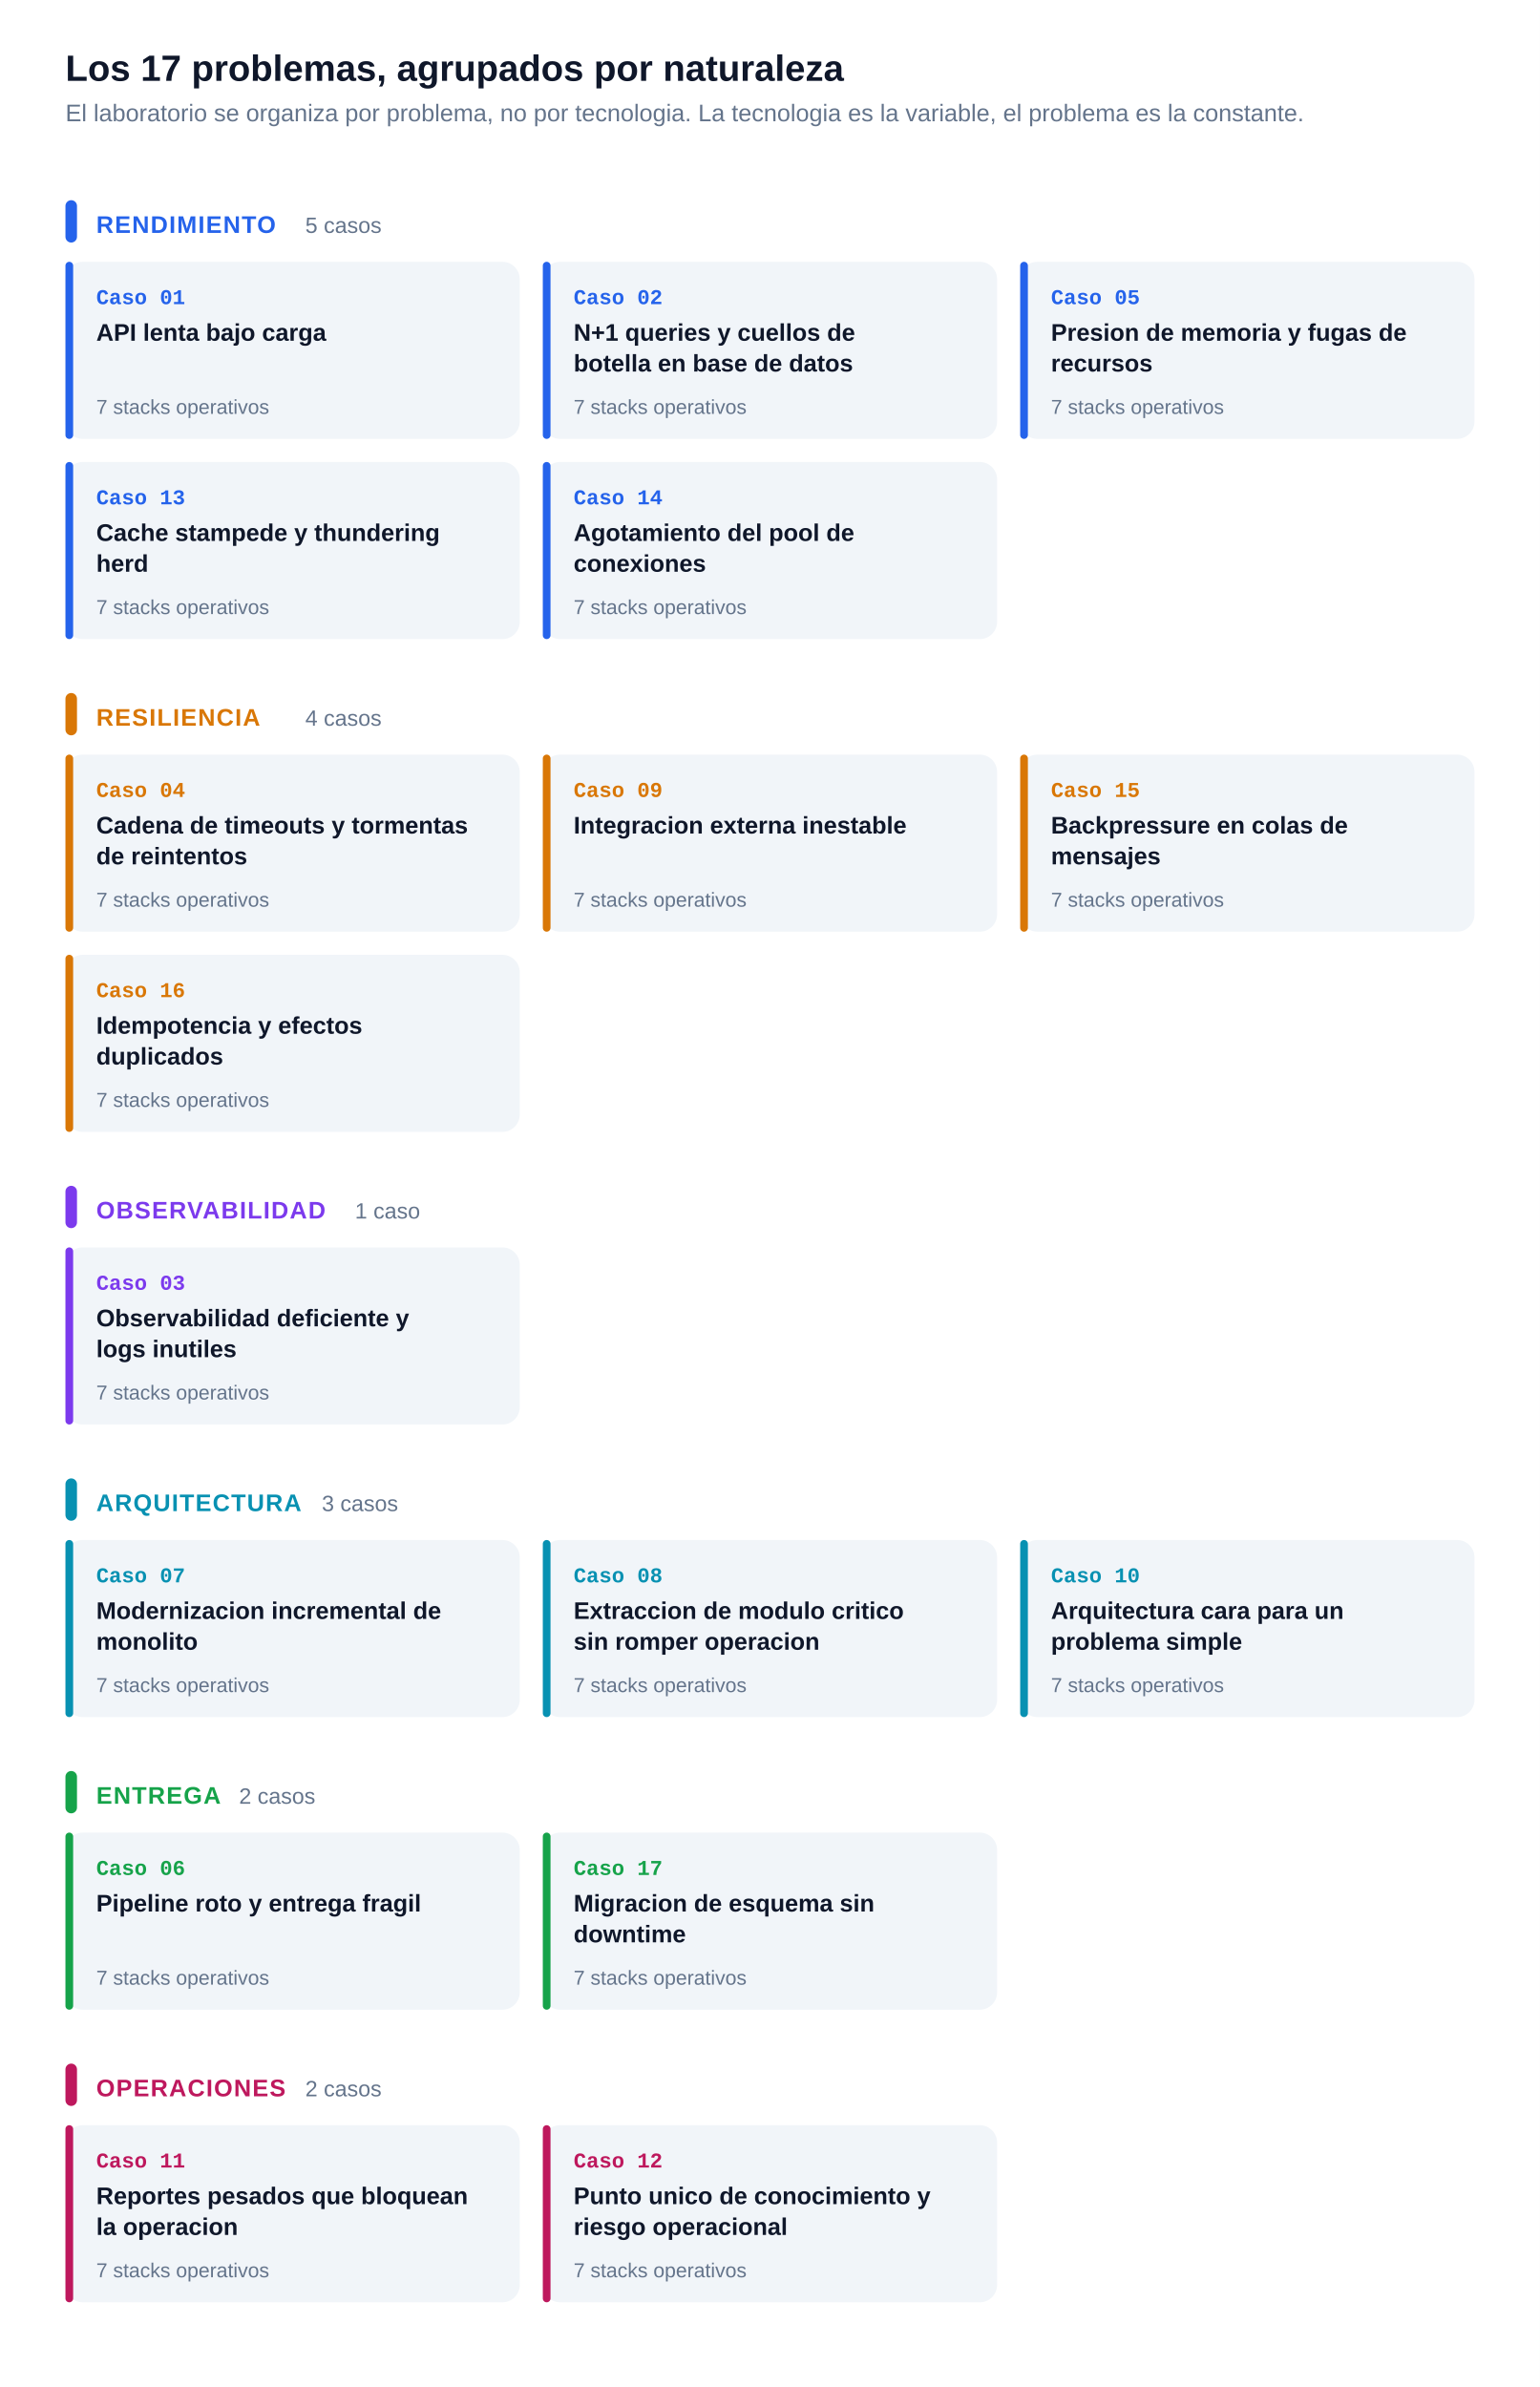
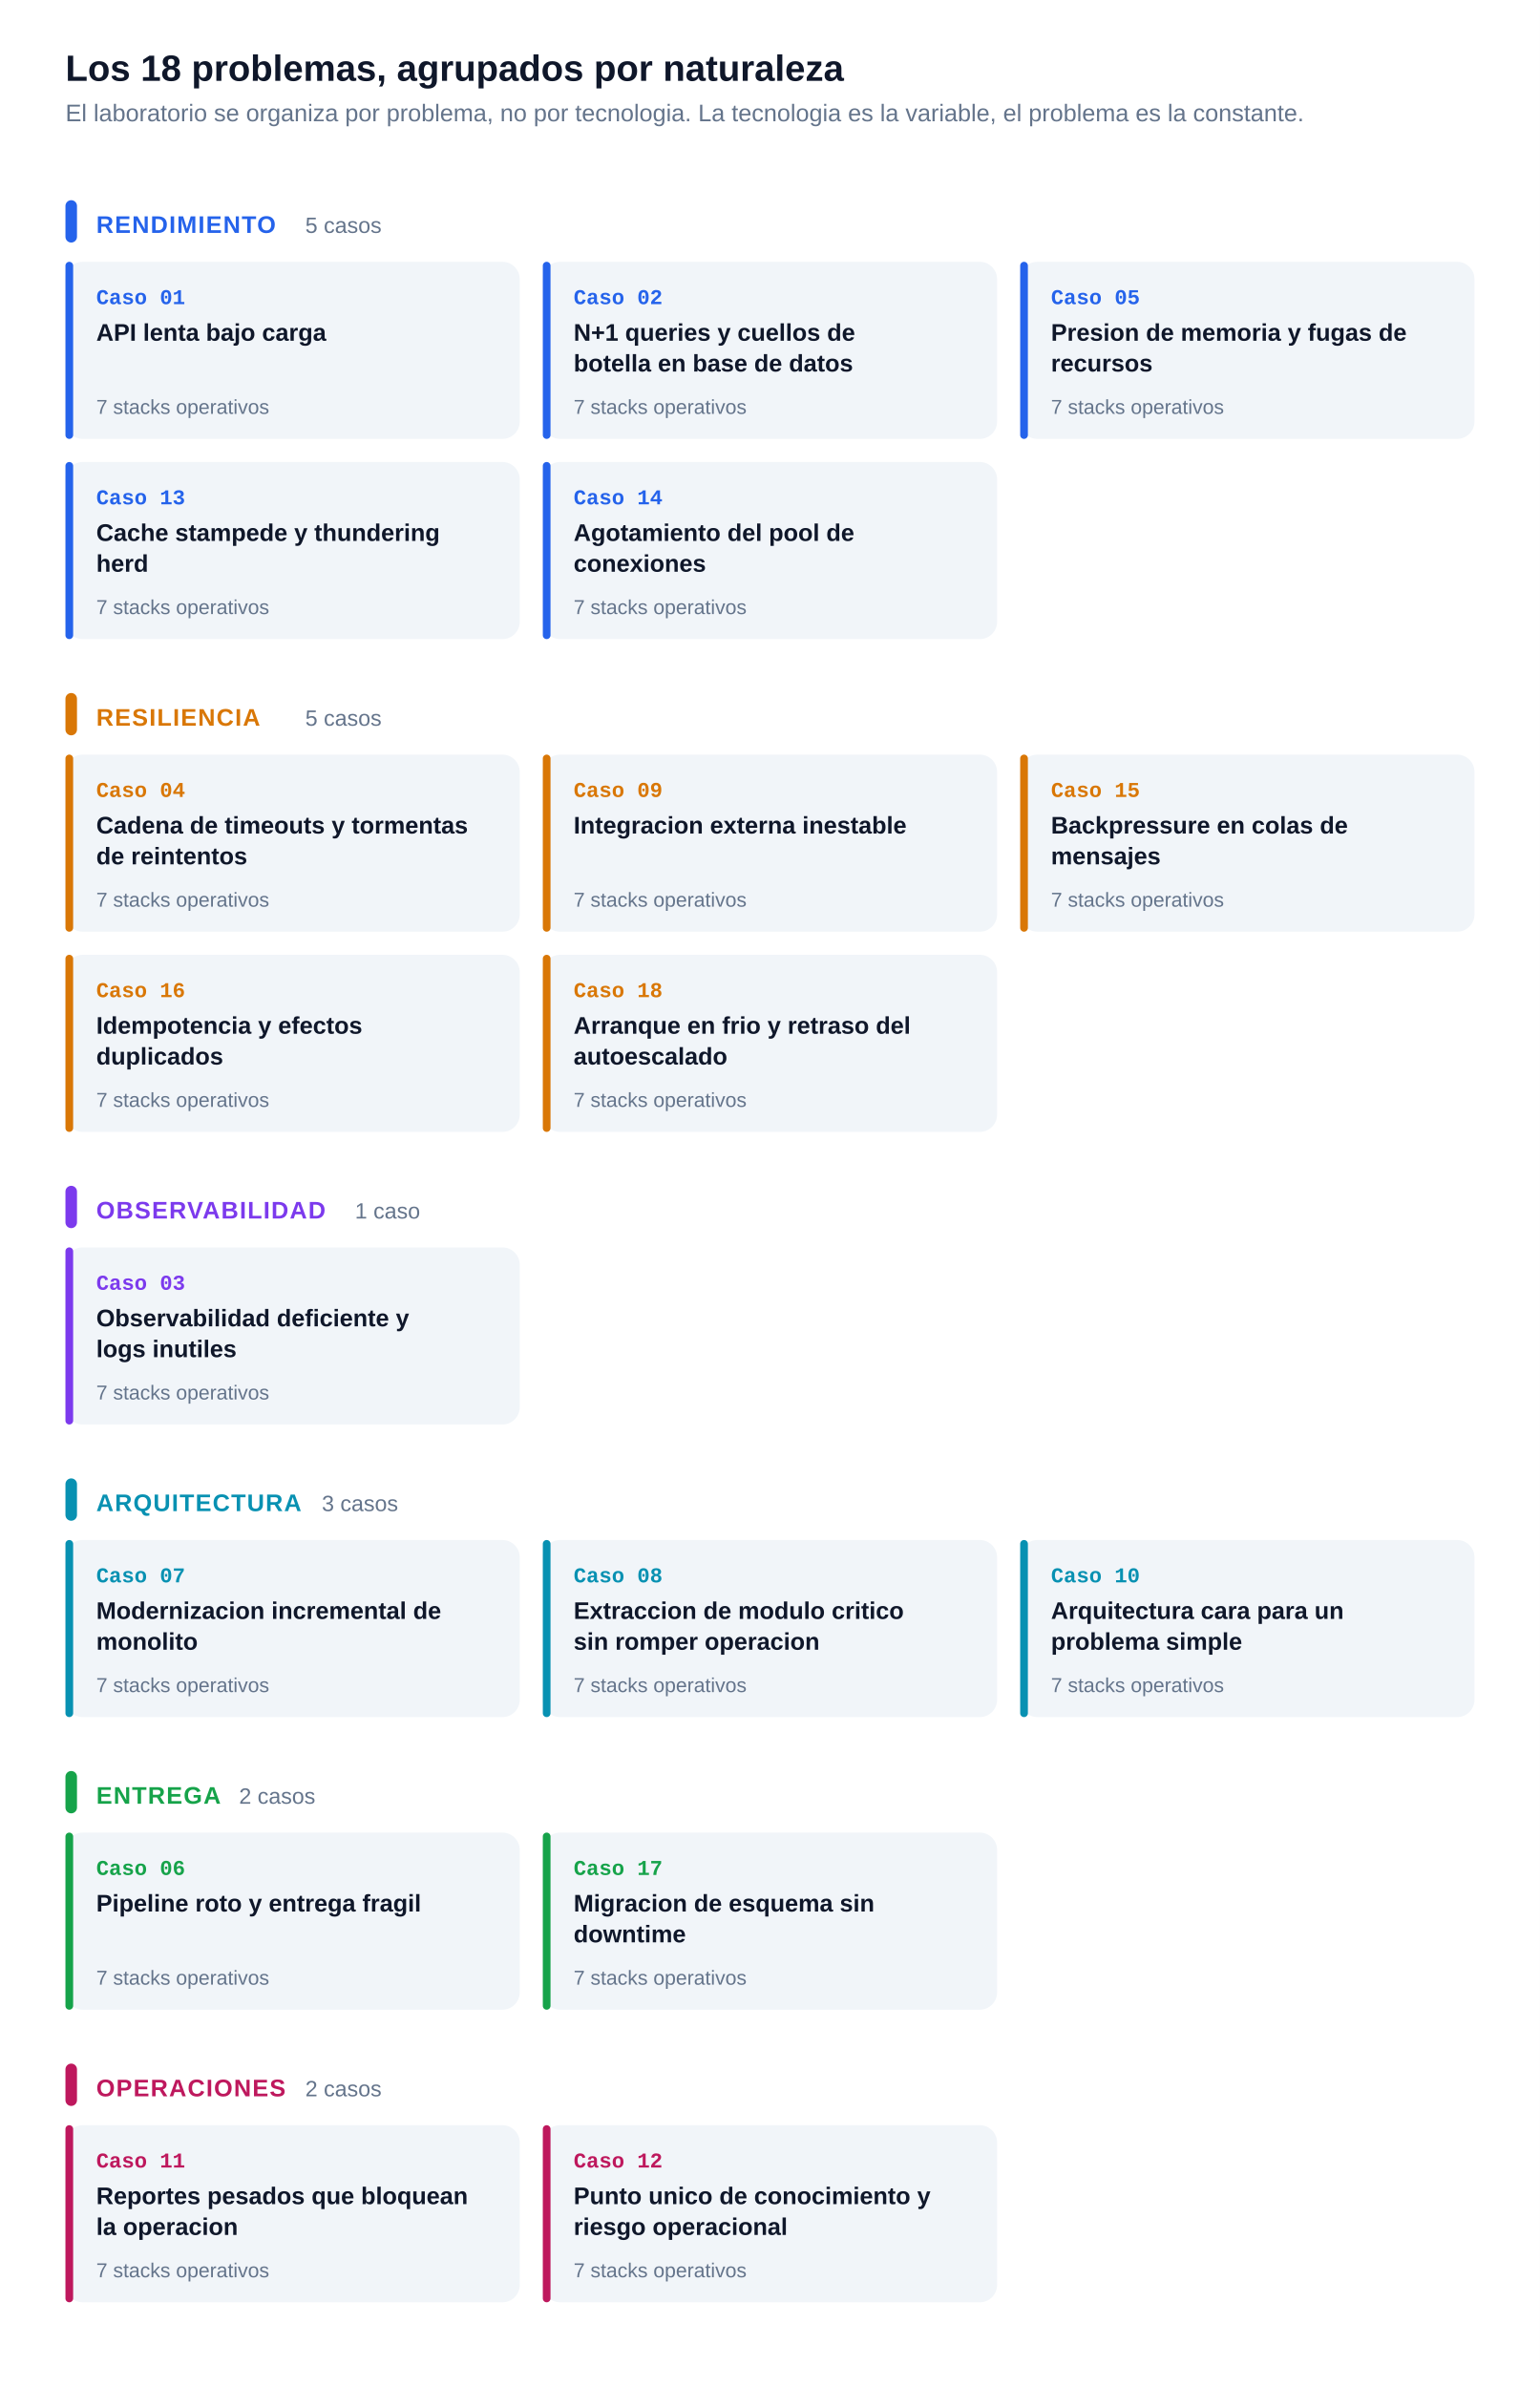
<svg xmlns="http://www.w3.org/2000/svg" viewBox="0 0 800 1240" width="800" height="1240" role="img" aria-label="Mapa de los 12 casos por categoria">
  <defs>
    <marker id="arrowhead" markerWidth="9" markerHeight="7" refX="8" refY="3.5" orient="auto">
      <polygon points="0 0, 9 3.5, 0 7" fill="#2563eb" />
    </marker>
  </defs>
  <rect x="0" y="0" width="800" height="1240" rx="0" ry="0" fill="#ffffff" stroke="none" stroke-width="1" />
-   <text x="34" y="42" font-family="Segoe UI, Helvetica Neue, Arial, sans-serif" font-size="19" fill="#0f172a" text-anchor="start" font-weight="600">Los 17 problemas, agrupados por naturaleza</text>
+   <text x="34" y="42" font-family="Segoe UI, Helvetica Neue, Arial, sans-serif" font-size="19" fill="#0f172a" text-anchor="start" font-weight="600">Los 18 problemas, agrupados por naturaleza</text>
  <text x="34" y="63" font-family="Segoe UI, Helvetica Neue, Arial, sans-serif" font-size="12.5" fill="#64748b" text-anchor="start" font-weight="400">El laboratorio se organiza por problema, no por tecnologia. La tecnologia es la variable, el problema es la constante.</text>
  <rect x="34" y="104" width="6" height="22" rx="3" ry="3" fill="#2563eb" stroke="none" stroke-width="1" />
  <text x="50" y="121" font-family="Segoe UI, Helvetica Neue, Arial, sans-serif" font-size="12.5" fill="#2563eb" text-anchor="start" font-weight="700" letter-spacing="0.6">RENDIMIENTO</text>
  <text x="158.6" y="121" font-family="Segoe UI, Helvetica Neue, Arial, sans-serif" font-size="11.5" fill="#64748b" text-anchor="start" font-weight="400">5 casos</text>
  <rect x="34" y="136" width="236" height="92" rx="9" ry="9" fill="#f1f5f9" stroke="none" stroke-width="1" />
  <rect x="34" y="136" width="4" height="92" rx="2" ry="2" fill="#2563eb" stroke="none" stroke-width="1" />
  <text x="50" y="158" font-family="SFMono-Regular, Consolas, Liberation Mono, monospace" font-size="11" fill="#2563eb" text-anchor="start" font-weight="700">Caso 01</text>
  <text x="50" y="177" font-family="Segoe UI, Helvetica Neue, Arial, sans-serif" font-size="12.5" fill="#0f172a" text-anchor="start" font-weight="600">API lenta bajo carga</text>
  <text x="50" y="215" font-family="Segoe UI, Helvetica Neue, Arial, sans-serif" font-size="10.5" fill="#64748b" text-anchor="start" font-weight="400">7 stacks operativos</text>
  <rect x="282" y="136" width="236" height="92" rx="9" ry="9" fill="#f1f5f9" stroke="none" stroke-width="1" />
  <rect x="282" y="136" width="4" height="92" rx="2" ry="2" fill="#2563eb" stroke="none" stroke-width="1" />
  <text x="298" y="158" font-family="SFMono-Regular, Consolas, Liberation Mono, monospace" font-size="11" fill="#2563eb" text-anchor="start" font-weight="700">Caso 02</text>
  <text x="298" y="177" font-family="Segoe UI, Helvetica Neue, Arial, sans-serif" font-size="12.5" fill="#0f172a" text-anchor="start" font-weight="600">N+1 queries y cuellos de</text>
  <text x="298" y="193" font-family="Segoe UI, Helvetica Neue, Arial, sans-serif" font-size="12.5" fill="#0f172a" text-anchor="start" font-weight="600">botella en base de datos</text>
  <text x="298" y="215" font-family="Segoe UI, Helvetica Neue, Arial, sans-serif" font-size="10.5" fill="#64748b" text-anchor="start" font-weight="400">7 stacks operativos</text>
  <rect x="530" y="136" width="236" height="92" rx="9" ry="9" fill="#f1f5f9" stroke="none" stroke-width="1" />
  <rect x="530" y="136" width="4" height="92" rx="2" ry="2" fill="#2563eb" stroke="none" stroke-width="1" />
  <text x="546" y="158" font-family="SFMono-Regular, Consolas, Liberation Mono, monospace" font-size="11" fill="#2563eb" text-anchor="start" font-weight="700">Caso 05</text>
  <text x="546" y="177" font-family="Segoe UI, Helvetica Neue, Arial, sans-serif" font-size="12.5" fill="#0f172a" text-anchor="start" font-weight="600">Presion de memoria y fugas de</text>
  <text x="546" y="193" font-family="Segoe UI, Helvetica Neue, Arial, sans-serif" font-size="12.5" fill="#0f172a" text-anchor="start" font-weight="600">recursos</text>
  <text x="546" y="215" font-family="Segoe UI, Helvetica Neue, Arial, sans-serif" font-size="10.5" fill="#64748b" text-anchor="start" font-weight="400">7 stacks operativos</text>
  <rect x="34" y="240" width="236" height="92" rx="9" ry="9" fill="#f1f5f9" stroke="none" stroke-width="1" />
  <rect x="34" y="240" width="4" height="92" rx="2" ry="2" fill="#2563eb" stroke="none" stroke-width="1" />
  <text x="50" y="262" font-family="SFMono-Regular, Consolas, Liberation Mono, monospace" font-size="11" fill="#2563eb" text-anchor="start" font-weight="700">Caso 13</text>
  <text x="50" y="281" font-family="Segoe UI, Helvetica Neue, Arial, sans-serif" font-size="12.5" fill="#0f172a" text-anchor="start" font-weight="600">Cache stampede y thundering</text>
  <text x="50" y="297" font-family="Segoe UI, Helvetica Neue, Arial, sans-serif" font-size="12.5" fill="#0f172a" text-anchor="start" font-weight="600">herd</text>
  <text x="50" y="319" font-family="Segoe UI, Helvetica Neue, Arial, sans-serif" font-size="10.5" fill="#64748b" text-anchor="start" font-weight="400">7 stacks operativos</text>
  <rect x="282" y="240" width="236" height="92" rx="9" ry="9" fill="#f1f5f9" stroke="none" stroke-width="1" />
  <rect x="282" y="240" width="4" height="92" rx="2" ry="2" fill="#2563eb" stroke="none" stroke-width="1" />
  <text x="298" y="262" font-family="SFMono-Regular, Consolas, Liberation Mono, monospace" font-size="11" fill="#2563eb" text-anchor="start" font-weight="700">Caso 14</text>
  <text x="298" y="281" font-family="Segoe UI, Helvetica Neue, Arial, sans-serif" font-size="12.5" fill="#0f172a" text-anchor="start" font-weight="600">Agotamiento del pool de</text>
  <text x="298" y="297" font-family="Segoe UI, Helvetica Neue, Arial, sans-serif" font-size="12.5" fill="#0f172a" text-anchor="start" font-weight="600">conexiones</text>
  <text x="298" y="319" font-family="Segoe UI, Helvetica Neue, Arial, sans-serif" font-size="10.5" fill="#64748b" text-anchor="start" font-weight="400">7 stacks operativos</text>
  <rect x="34" y="360" width="6" height="22" rx="3" ry="3" fill="#d97706" stroke="none" stroke-width="1" />
  <text x="50" y="377" font-family="Segoe UI, Helvetica Neue, Arial, sans-serif" font-size="12.5" fill="#d97706" text-anchor="start" font-weight="700" letter-spacing="0.6">RESILIENCIA</text>
-   <text x="158.6" y="377" font-family="Segoe UI, Helvetica Neue, Arial, sans-serif" font-size="11.5" fill="#64748b" text-anchor="start" font-weight="400">4 casos</text>
+   <text x="158.6" y="377" font-family="Segoe UI, Helvetica Neue, Arial, sans-serif" font-size="11.5" fill="#64748b" text-anchor="start" font-weight="400">5 casos</text>
  <rect x="34" y="392" width="236" height="92" rx="9" ry="9" fill="#f1f5f9" stroke="none" stroke-width="1" />
  <rect x="34" y="392" width="4" height="92" rx="2" ry="2" fill="#d97706" stroke="none" stroke-width="1" />
  <text x="50" y="414" font-family="SFMono-Regular, Consolas, Liberation Mono, monospace" font-size="11" fill="#d97706" text-anchor="start" font-weight="700">Caso 04</text>
  <text x="50" y="433" font-family="Segoe UI, Helvetica Neue, Arial, sans-serif" font-size="12.5" fill="#0f172a" text-anchor="start" font-weight="600">Cadena de timeouts y tormentas</text>
  <text x="50" y="449" font-family="Segoe UI, Helvetica Neue, Arial, sans-serif" font-size="12.5" fill="#0f172a" text-anchor="start" font-weight="600">de reintentos</text>
  <text x="50" y="471" font-family="Segoe UI, Helvetica Neue, Arial, sans-serif" font-size="10.5" fill="#64748b" text-anchor="start" font-weight="400">7 stacks operativos</text>
  <rect x="282" y="392" width="236" height="92" rx="9" ry="9" fill="#f1f5f9" stroke="none" stroke-width="1" />
  <rect x="282" y="392" width="4" height="92" rx="2" ry="2" fill="#d97706" stroke="none" stroke-width="1" />
  <text x="298" y="414" font-family="SFMono-Regular, Consolas, Liberation Mono, monospace" font-size="11" fill="#d97706" text-anchor="start" font-weight="700">Caso 09</text>
  <text x="298" y="433" font-family="Segoe UI, Helvetica Neue, Arial, sans-serif" font-size="12.5" fill="#0f172a" text-anchor="start" font-weight="600">Integracion externa inestable</text>
  <text x="298" y="471" font-family="Segoe UI, Helvetica Neue, Arial, sans-serif" font-size="10.5" fill="#64748b" text-anchor="start" font-weight="400">7 stacks operativos</text>
  <rect x="530" y="392" width="236" height="92" rx="9" ry="9" fill="#f1f5f9" stroke="none" stroke-width="1" />
  <rect x="530" y="392" width="4" height="92" rx="2" ry="2" fill="#d97706" stroke="none" stroke-width="1" />
  <text x="546" y="414" font-family="SFMono-Regular, Consolas, Liberation Mono, monospace" font-size="11" fill="#d97706" text-anchor="start" font-weight="700">Caso 15</text>
  <text x="546" y="433" font-family="Segoe UI, Helvetica Neue, Arial, sans-serif" font-size="12.5" fill="#0f172a" text-anchor="start" font-weight="600">Backpressure en colas de</text>
  <text x="546" y="449" font-family="Segoe UI, Helvetica Neue, Arial, sans-serif" font-size="12.5" fill="#0f172a" text-anchor="start" font-weight="600">mensajes</text>
  <text x="546" y="471" font-family="Segoe UI, Helvetica Neue, Arial, sans-serif" font-size="10.5" fill="#64748b" text-anchor="start" font-weight="400">7 stacks operativos</text>
  <rect x="34" y="496" width="236" height="92" rx="9" ry="9" fill="#f1f5f9" stroke="none" stroke-width="1" />
  <rect x="34" y="496" width="4" height="92" rx="2" ry="2" fill="#d97706" stroke="none" stroke-width="1" />
  <text x="50" y="518" font-family="SFMono-Regular, Consolas, Liberation Mono, monospace" font-size="11" fill="#d97706" text-anchor="start" font-weight="700">Caso 16</text>
  <text x="50" y="537" font-family="Segoe UI, Helvetica Neue, Arial, sans-serif" font-size="12.5" fill="#0f172a" text-anchor="start" font-weight="600">Idempotencia y efectos</text>
  <text x="50" y="553" font-family="Segoe UI, Helvetica Neue, Arial, sans-serif" font-size="12.5" fill="#0f172a" text-anchor="start" font-weight="600">duplicados</text>
  <text x="50" y="575" font-family="Segoe UI, Helvetica Neue, Arial, sans-serif" font-size="10.5" fill="#64748b" text-anchor="start" font-weight="400">7 stacks operativos</text>
+   <rect x="282" y="496" width="236" height="92" rx="9" ry="9" fill="#f1f5f9" stroke="none" stroke-width="1" />
+   <rect x="282" y="496" width="4" height="92" rx="2" ry="2" fill="#d97706" stroke="none" stroke-width="1" />
+   <text x="298" y="518" font-family="SFMono-Regular, Consolas, Liberation Mono, monospace" font-size="11" fill="#d97706" text-anchor="start" font-weight="700">Caso 18</text>
+   <text x="298" y="537" font-family="Segoe UI, Helvetica Neue, Arial, sans-serif" font-size="12.5" fill="#0f172a" text-anchor="start" font-weight="600">Arranque en frio y retraso del</text>
+   <text x="298" y="553" font-family="Segoe UI, Helvetica Neue, Arial, sans-serif" font-size="12.5" fill="#0f172a" text-anchor="start" font-weight="600">autoescalado</text>
+   <text x="298" y="575" font-family="Segoe UI, Helvetica Neue, Arial, sans-serif" font-size="10.5" fill="#64748b" text-anchor="start" font-weight="400">7 stacks operativos</text>
  <rect x="34" y="616" width="6" height="22" rx="3" ry="3" fill="#7c3aed" stroke="none" stroke-width="1" />
  <text x="50" y="633" font-family="Segoe UI, Helvetica Neue, Arial, sans-serif" font-size="12.5" fill="#7c3aed" text-anchor="start" font-weight="700" letter-spacing="0.6">OBSERVABILIDAD</text>
  <text x="184.4" y="633" font-family="Segoe UI, Helvetica Neue, Arial, sans-serif" font-size="11.5" fill="#64748b" text-anchor="start" font-weight="400">1 caso</text>
  <rect x="34" y="648" width="236" height="92" rx="9" ry="9" fill="#f1f5f9" stroke="none" stroke-width="1" />
  <rect x="34" y="648" width="4" height="92" rx="2" ry="2" fill="#7c3aed" stroke="none" stroke-width="1" />
  <text x="50" y="670" font-family="SFMono-Regular, Consolas, Liberation Mono, monospace" font-size="11" fill="#7c3aed" text-anchor="start" font-weight="700">Caso 03</text>
  <text x="50" y="689" font-family="Segoe UI, Helvetica Neue, Arial, sans-serif" font-size="12.5" fill="#0f172a" text-anchor="start" font-weight="600">Observabilidad deficiente y</text>
  <text x="50" y="705" font-family="Segoe UI, Helvetica Neue, Arial, sans-serif" font-size="12.5" fill="#0f172a" text-anchor="start" font-weight="600">logs inutiles</text>
  <text x="50" y="727" font-family="Segoe UI, Helvetica Neue, Arial, sans-serif" font-size="10.5" fill="#64748b" text-anchor="start" font-weight="400">7 stacks operativos</text>
  <rect x="34" y="768" width="6" height="22" rx="3" ry="3" fill="#0891b2" stroke="none" stroke-width="1" />
  <text x="50" y="785" font-family="Segoe UI, Helvetica Neue, Arial, sans-serif" font-size="12.5" fill="#0891b2" text-anchor="start" font-weight="700" letter-spacing="0.6">ARQUITECTURA</text>
  <text x="167.2" y="785" font-family="Segoe UI, Helvetica Neue, Arial, sans-serif" font-size="11.5" fill="#64748b" text-anchor="start" font-weight="400">3 casos</text>
  <rect x="34" y="800" width="236" height="92" rx="9" ry="9" fill="#f1f5f9" stroke="none" stroke-width="1" />
  <rect x="34" y="800" width="4" height="92" rx="2" ry="2" fill="#0891b2" stroke="none" stroke-width="1" />
  <text x="50" y="822" font-family="SFMono-Regular, Consolas, Liberation Mono, monospace" font-size="11" fill="#0891b2" text-anchor="start" font-weight="700">Caso 07</text>
  <text x="50" y="841" font-family="Segoe UI, Helvetica Neue, Arial, sans-serif" font-size="12.5" fill="#0f172a" text-anchor="start" font-weight="600">Modernizacion incremental de</text>
  <text x="50" y="857" font-family="Segoe UI, Helvetica Neue, Arial, sans-serif" font-size="12.5" fill="#0f172a" text-anchor="start" font-weight="600">monolito</text>
  <text x="50" y="879" font-family="Segoe UI, Helvetica Neue, Arial, sans-serif" font-size="10.5" fill="#64748b" text-anchor="start" font-weight="400">7 stacks operativos</text>
  <rect x="282" y="800" width="236" height="92" rx="9" ry="9" fill="#f1f5f9" stroke="none" stroke-width="1" />
  <rect x="282" y="800" width="4" height="92" rx="2" ry="2" fill="#0891b2" stroke="none" stroke-width="1" />
  <text x="298" y="822" font-family="SFMono-Regular, Consolas, Liberation Mono, monospace" font-size="11" fill="#0891b2" text-anchor="start" font-weight="700">Caso 08</text>
  <text x="298" y="841" font-family="Segoe UI, Helvetica Neue, Arial, sans-serif" font-size="12.5" fill="#0f172a" text-anchor="start" font-weight="600">Extraccion de modulo critico</text>
  <text x="298" y="857" font-family="Segoe UI, Helvetica Neue, Arial, sans-serif" font-size="12.5" fill="#0f172a" text-anchor="start" font-weight="600">sin romper operacion</text>
  <text x="298" y="879" font-family="Segoe UI, Helvetica Neue, Arial, sans-serif" font-size="10.5" fill="#64748b" text-anchor="start" font-weight="400">7 stacks operativos</text>
  <rect x="530" y="800" width="236" height="92" rx="9" ry="9" fill="#f1f5f9" stroke="none" stroke-width="1" />
  <rect x="530" y="800" width="4" height="92" rx="2" ry="2" fill="#0891b2" stroke="none" stroke-width="1" />
  <text x="546" y="822" font-family="SFMono-Regular, Consolas, Liberation Mono, monospace" font-size="11" fill="#0891b2" text-anchor="start" font-weight="700">Caso 10</text>
  <text x="546" y="841" font-family="Segoe UI, Helvetica Neue, Arial, sans-serif" font-size="12.5" fill="#0f172a" text-anchor="start" font-weight="600">Arquitectura cara para un</text>
  <text x="546" y="857" font-family="Segoe UI, Helvetica Neue, Arial, sans-serif" font-size="12.5" fill="#0f172a" text-anchor="start" font-weight="600">problema simple</text>
  <text x="546" y="879" font-family="Segoe UI, Helvetica Neue, Arial, sans-serif" font-size="10.5" fill="#64748b" text-anchor="start" font-weight="400">7 stacks operativos</text>
  <rect x="34" y="920" width="6" height="22" rx="3" ry="3" fill="#16a34a" stroke="none" stroke-width="1" />
  <text x="50" y="937" font-family="Segoe UI, Helvetica Neue, Arial, sans-serif" font-size="12.5" fill="#16a34a" text-anchor="start" font-weight="700" letter-spacing="0.6">ENTREGA</text>
  <text x="124.2" y="937" font-family="Segoe UI, Helvetica Neue, Arial, sans-serif" font-size="11.5" fill="#64748b" text-anchor="start" font-weight="400">2 casos</text>
  <rect x="34" y="952" width="236" height="92" rx="9" ry="9" fill="#f1f5f9" stroke="none" stroke-width="1" />
  <rect x="34" y="952" width="4" height="92" rx="2" ry="2" fill="#16a34a" stroke="none" stroke-width="1" />
  <text x="50" y="974" font-family="SFMono-Regular, Consolas, Liberation Mono, monospace" font-size="11" fill="#16a34a" text-anchor="start" font-weight="700">Caso 06</text>
  <text x="50" y="993" font-family="Segoe UI, Helvetica Neue, Arial, sans-serif" font-size="12.5" fill="#0f172a" text-anchor="start" font-weight="600">Pipeline roto y entrega fragil</text>
  <text x="50" y="1031" font-family="Segoe UI, Helvetica Neue, Arial, sans-serif" font-size="10.5" fill="#64748b" text-anchor="start" font-weight="400">7 stacks operativos</text>
  <rect x="282" y="952" width="236" height="92" rx="9" ry="9" fill="#f1f5f9" stroke="none" stroke-width="1" />
  <rect x="282" y="952" width="4" height="92" rx="2" ry="2" fill="#16a34a" stroke="none" stroke-width="1" />
  <text x="298" y="974" font-family="SFMono-Regular, Consolas, Liberation Mono, monospace" font-size="11" fill="#16a34a" text-anchor="start" font-weight="700">Caso 17</text>
  <text x="298" y="993" font-family="Segoe UI, Helvetica Neue, Arial, sans-serif" font-size="12.5" fill="#0f172a" text-anchor="start" font-weight="600">Migracion de esquema sin</text>
  <text x="298" y="1009" font-family="Segoe UI, Helvetica Neue, Arial, sans-serif" font-size="12.5" fill="#0f172a" text-anchor="start" font-weight="600">downtime</text>
  <text x="298" y="1031" font-family="Segoe UI, Helvetica Neue, Arial, sans-serif" font-size="10.5" fill="#64748b" text-anchor="start" font-weight="400">7 stacks operativos</text>
  <rect x="34" y="1072" width="6" height="22" rx="3" ry="3" fill="#be185d" stroke="none" stroke-width="1" />
  <text x="50" y="1089" font-family="Segoe UI, Helvetica Neue, Arial, sans-serif" font-size="12.5" fill="#be185d" text-anchor="start" font-weight="700" letter-spacing="0.6">OPERACIONES</text>
  <text x="158.6" y="1089" font-family="Segoe UI, Helvetica Neue, Arial, sans-serif" font-size="11.5" fill="#64748b" text-anchor="start" font-weight="400">2 casos</text>
  <rect x="34" y="1104" width="236" height="92" rx="9" ry="9" fill="#f1f5f9" stroke="none" stroke-width="1" />
  <rect x="34" y="1104" width="4" height="92" rx="2" ry="2" fill="#be185d" stroke="none" stroke-width="1" />
  <text x="50" y="1126" font-family="SFMono-Regular, Consolas, Liberation Mono, monospace" font-size="11" fill="#be185d" text-anchor="start" font-weight="700">Caso 11</text>
  <text x="50" y="1145" font-family="Segoe UI, Helvetica Neue, Arial, sans-serif" font-size="12.5" fill="#0f172a" text-anchor="start" font-weight="600">Reportes pesados que bloquean</text>
  <text x="50" y="1161" font-family="Segoe UI, Helvetica Neue, Arial, sans-serif" font-size="12.5" fill="#0f172a" text-anchor="start" font-weight="600">la operacion</text>
  <text x="50" y="1183" font-family="Segoe UI, Helvetica Neue, Arial, sans-serif" font-size="10.5" fill="#64748b" text-anchor="start" font-weight="400">7 stacks operativos</text>
  <rect x="282" y="1104" width="236" height="92" rx="9" ry="9" fill="#f1f5f9" stroke="none" stroke-width="1" />
  <rect x="282" y="1104" width="4" height="92" rx="2" ry="2" fill="#be185d" stroke="none" stroke-width="1" />
  <text x="298" y="1126" font-family="SFMono-Regular, Consolas, Liberation Mono, monospace" font-size="11" fill="#be185d" text-anchor="start" font-weight="700">Caso 12</text>
  <text x="298" y="1145" font-family="Segoe UI, Helvetica Neue, Arial, sans-serif" font-size="12.5" fill="#0f172a" text-anchor="start" font-weight="600">Punto unico de conocimiento y</text>
  <text x="298" y="1161" font-family="Segoe UI, Helvetica Neue, Arial, sans-serif" font-size="12.5" fill="#0f172a" text-anchor="start" font-weight="600">riesgo operacional</text>
  <text x="298" y="1183" font-family="Segoe UI, Helvetica Neue, Arial, sans-serif" font-size="10.5" fill="#64748b" text-anchor="start" font-weight="400">7 stacks operativos</text>
</svg>
